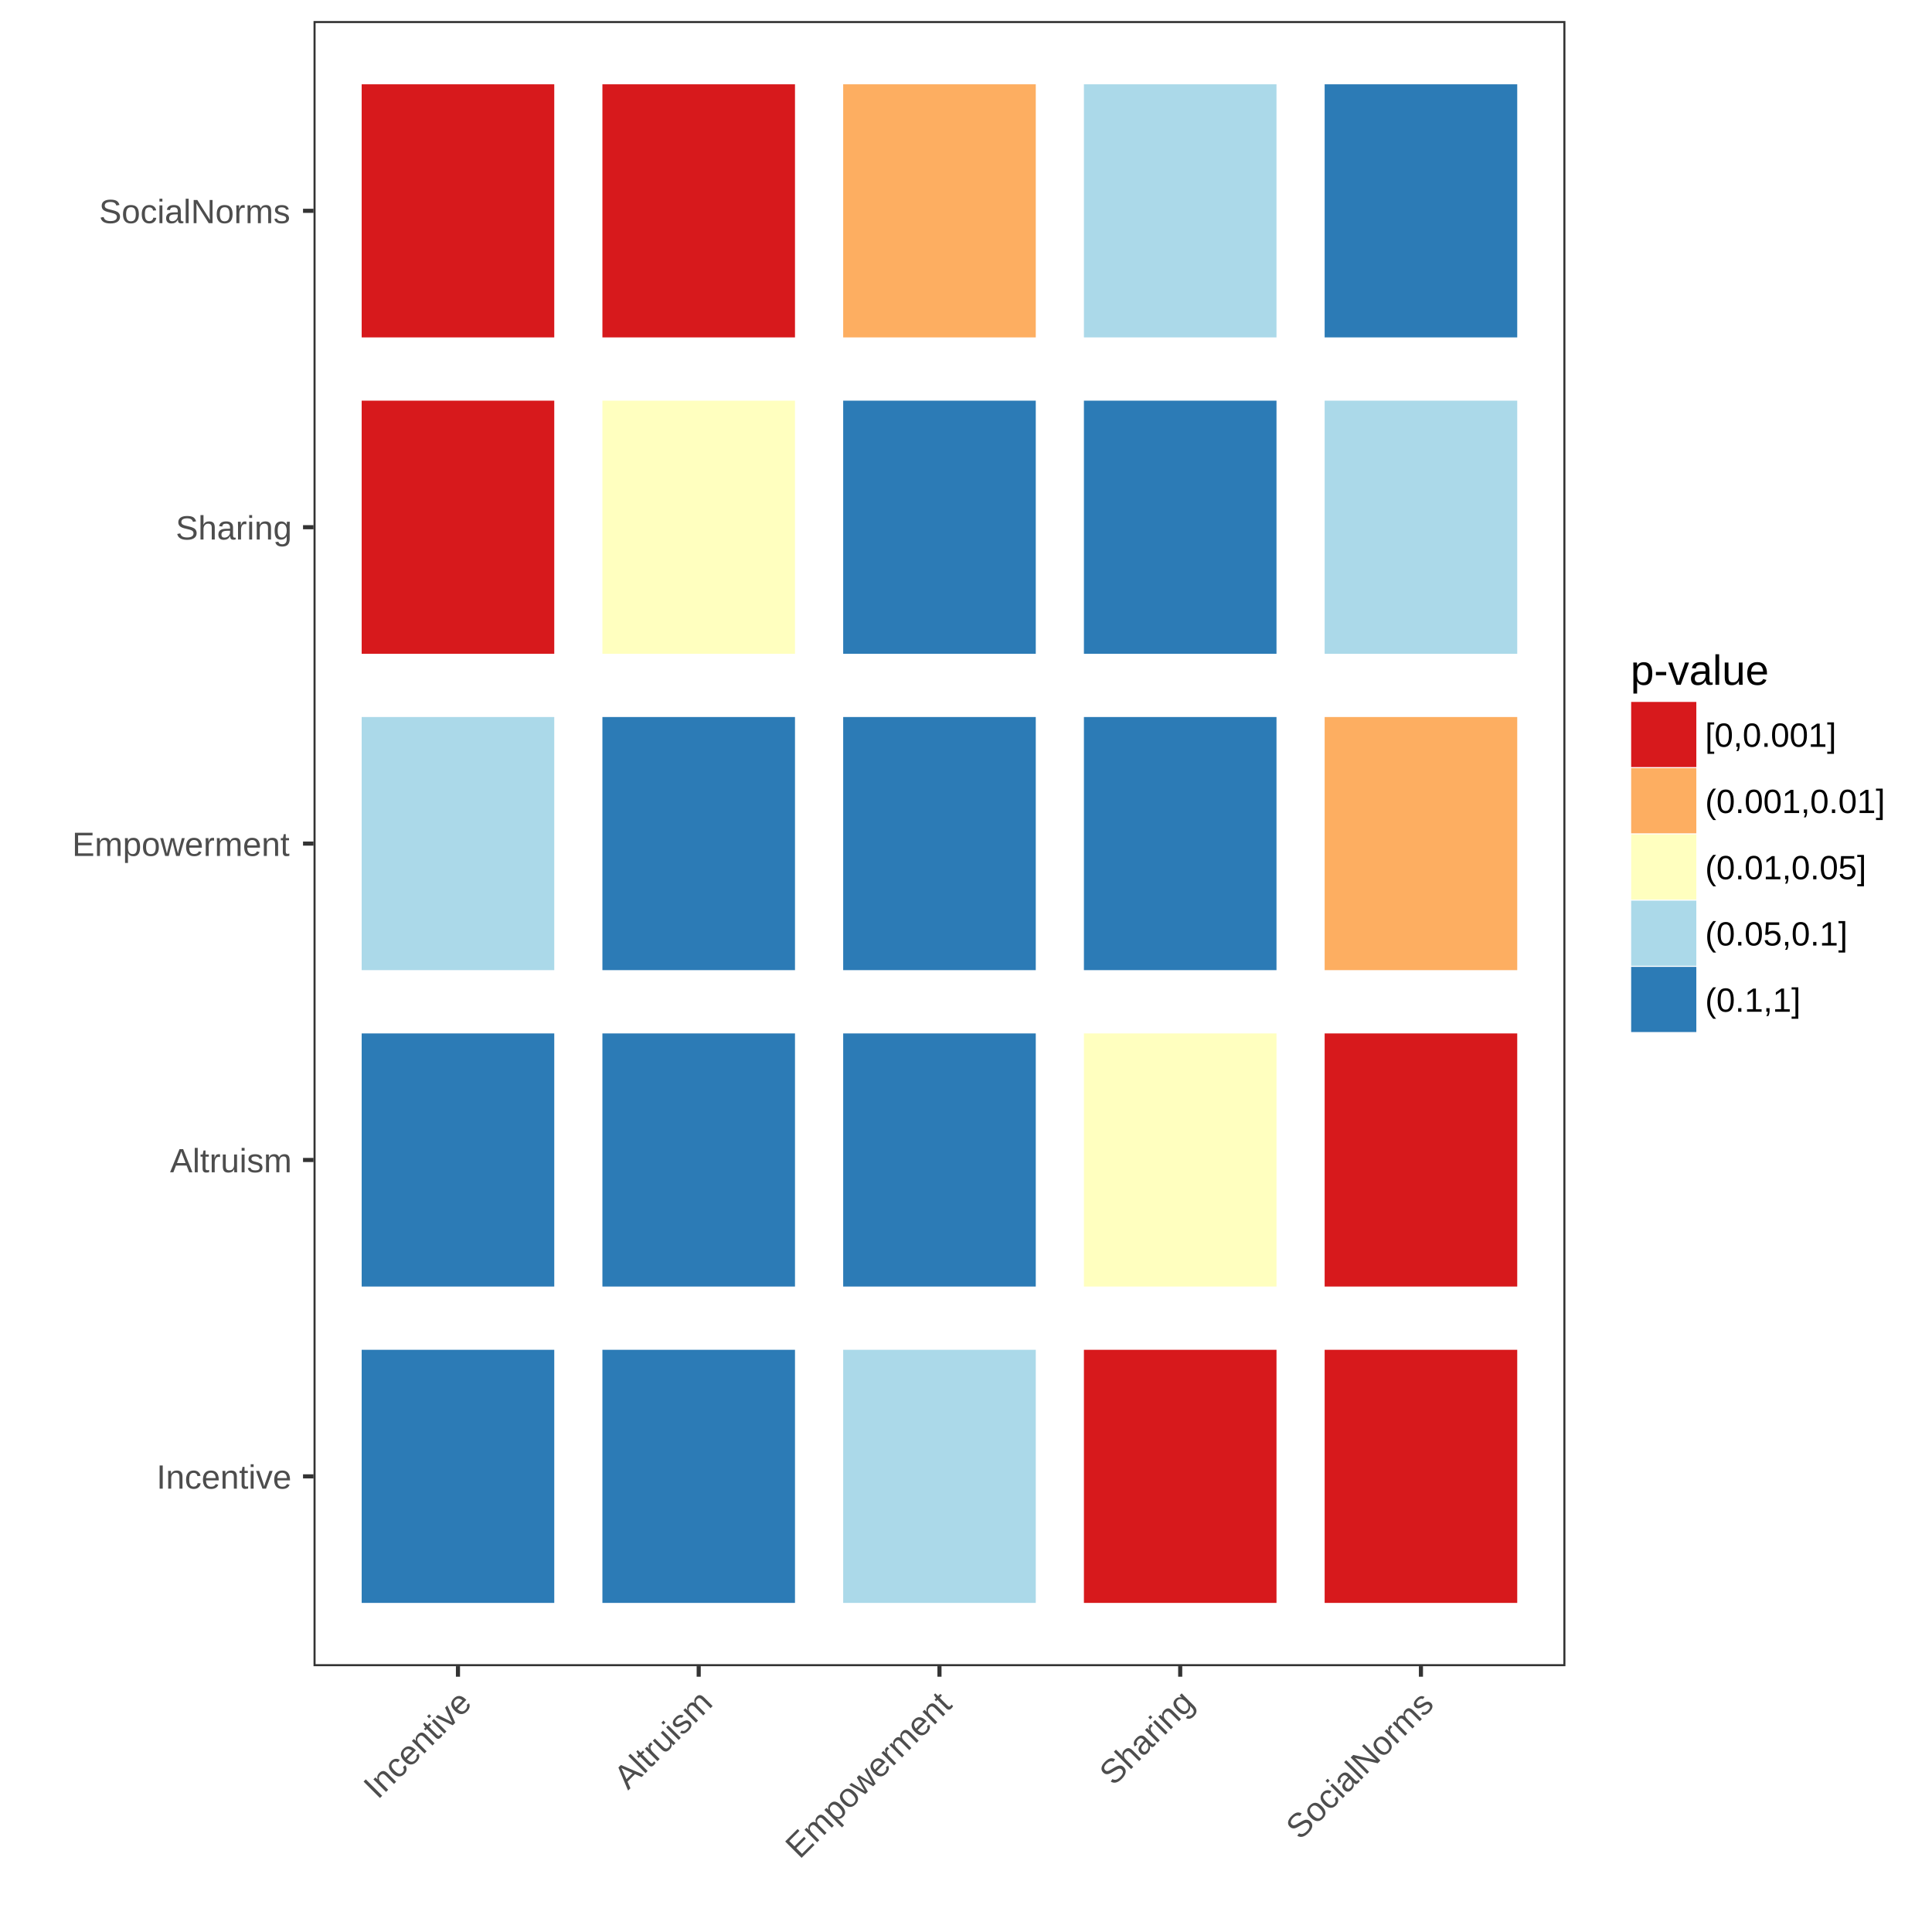
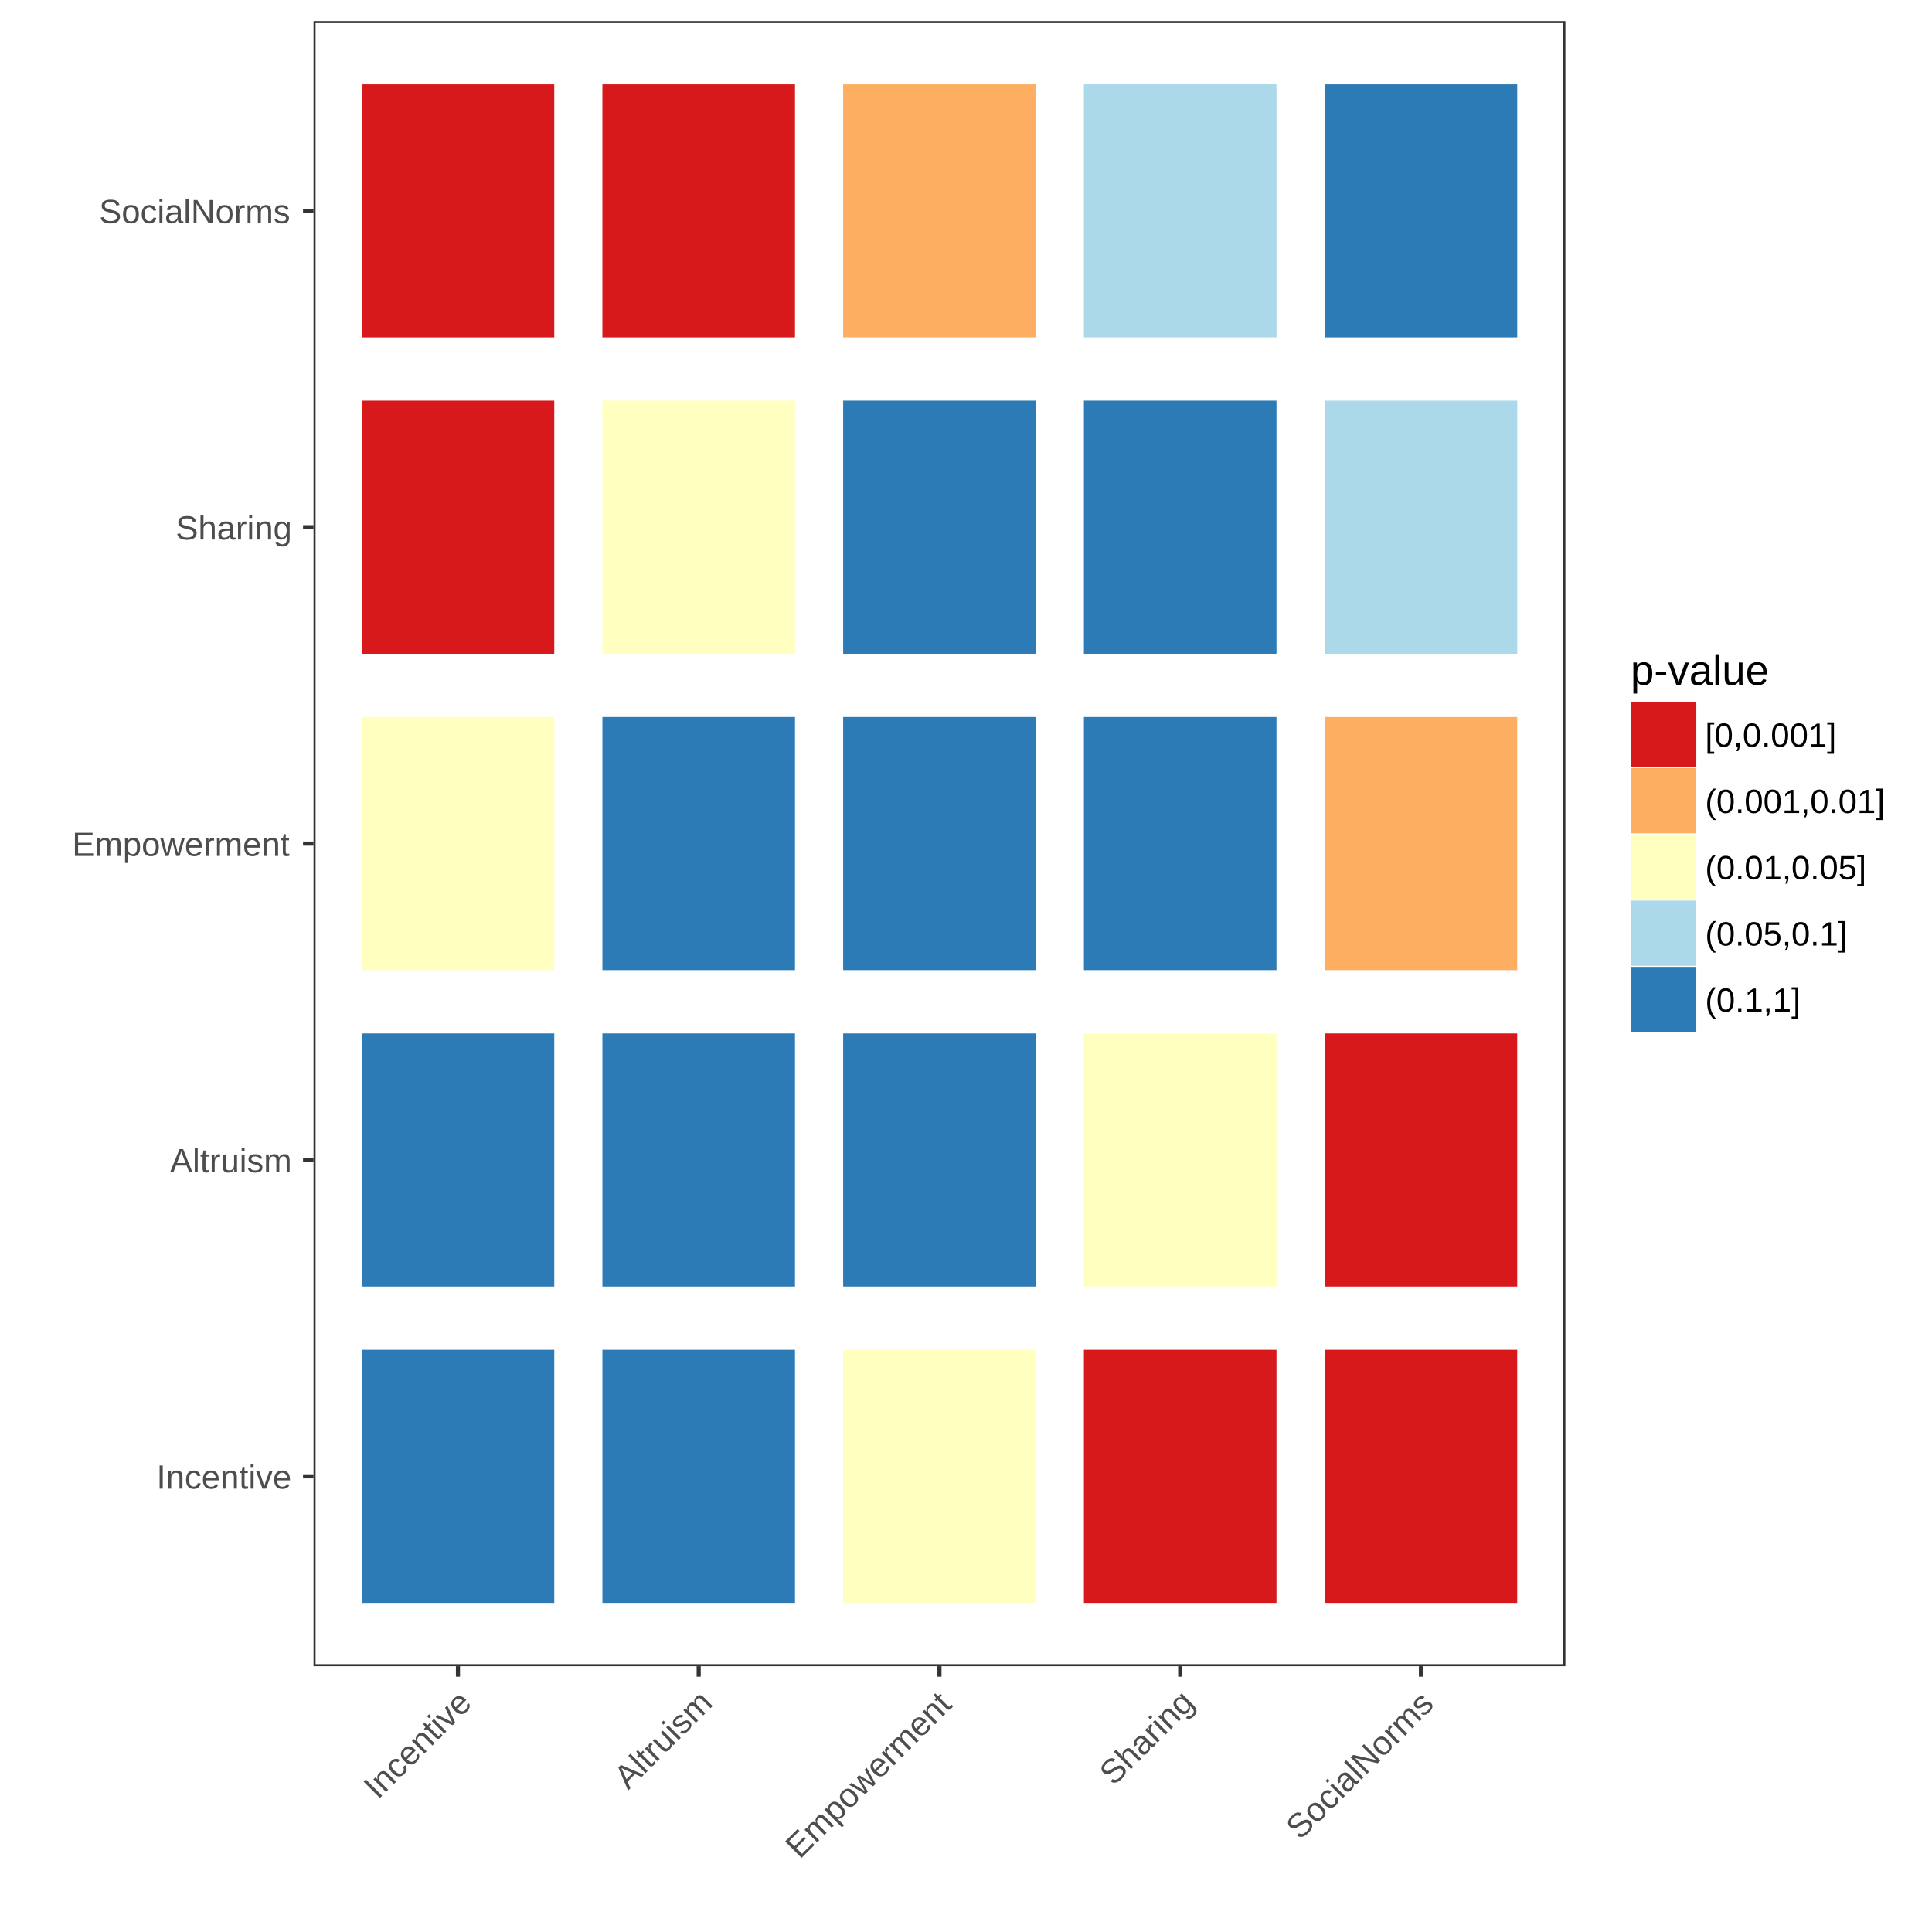
<svg xmlns="http://www.w3.org/2000/svg" viewBox="0 0 504.00 504.00">
  <defs>
    <style type="text/css">
    line, polyline, path, rect, circle {
      fill: none;
      stroke: #000000;
      stroke-linecap: round;
      stroke-linejoin: round;
      stroke-miterlimit: 10.00;
    }
  </style>
  </defs>
  <rect width="100%" height="100%" style="stroke: none; fill: #FFFFFF;" />
  <rect x="0.00" y="0.00" width="504.00" height="504.00" style="stroke-width: 1.07; stroke: #FFFFFF; fill: #FFFFFF;" />
  <defs>
    <clipPath id="cpODEuNzg2NHw0MDguMzY3fDQzNC42NTZ8NS40Nzk0NQ==">
      <rect x="81.79" y="5.48" width="326.58" height="429.18" />
    </clipPath>
  </defs>
  <rect x="81.79" y="5.48" width="326.58" height="429.18" style="stroke-width: 1.07; stroke: none; fill: #FFFFFF;" clip-path="url(#cpODEuNzg2NHw0MDguMzY3fDQzNC42NTZ8NS40Nzk0NQ==)" />
  <rect x="94.35" y="352.12" width="50.24" height="66.03" style="stroke-width: 0.21; stroke: none; stroke-linecap: butt; fill: #2C7BB6;" clip-path="url(#cpODEuNzg2NHw0MDguMzY3fDQzNC42NTZ8NS40Nzk0NQ==)" />
  <rect x="157.15" y="352.12" width="50.24" height="66.03" style="stroke-width: 0.21; stroke: none; stroke-linecap: butt; fill: #2C7BB6;" clip-path="url(#cpODEuNzg2NHw0MDguMzY3fDQzNC42NTZ8NS40Nzk0NQ==)" />
-   <rect x="219.96" y="352.12" width="50.24" height="66.03" style="stroke-width: 0.21; stroke: none; stroke-linecap: butt; fill: #ABD9E9;" clip-path="url(#cpODEuNzg2NHw0MDguMzY3fDQzNC42NTZ8NS40Nzk0NQ==)" />
+   <rect x="219.96" y="352.12" width="50.24" height="66.03" style="stroke-width: 0.21; stroke: none; stroke-linecap: butt; fill: #FFFFBF;" clip-path="url(#cpODEuNzg2NHw0MDguMzY3fDQzNC42NTZ8NS40Nzk0NQ==)" />
  <rect x="282.76" y="352.12" width="50.24" height="66.03" style="stroke-width: 0.21; stroke: none; stroke-linecap: butt; fill: #D7191C;" clip-path="url(#cpODEuNzg2NHw0MDguMzY3fDQzNC42NTZ8NS40Nzk0NQ==)" />
  <rect x="345.56" y="352.12" width="50.24" height="66.03" style="stroke-width: 0.21; stroke: none; stroke-linecap: butt; fill: #D7191C;" clip-path="url(#cpODEuNzg2NHw0MDguMzY3fDQzNC42NTZ8NS40Nzk0NQ==)" />
  <rect x="94.35" y="269.59" width="50.24" height="66.03" style="stroke-width: 0.21; stroke: none; stroke-linecap: butt; fill: #2C7BB6;" clip-path="url(#cpODEuNzg2NHw0MDguMzY3fDQzNC42NTZ8NS40Nzk0NQ==)" />
  <rect x="157.15" y="269.59" width="50.24" height="66.03" style="stroke-width: 0.21; stroke: none; stroke-linecap: butt; fill: #2C7BB6;" clip-path="url(#cpODEuNzg2NHw0MDguMzY3fDQzNC42NTZ8NS40Nzk0NQ==)" />
  <rect x="219.96" y="269.59" width="50.24" height="66.03" style="stroke-width: 0.21; stroke: none; stroke-linecap: butt; fill: #2C7BB6;" clip-path="url(#cpODEuNzg2NHw0MDguMzY3fDQzNC42NTZ8NS40Nzk0NQ==)" />
  <rect x="282.76" y="269.59" width="50.24" height="66.03" style="stroke-width: 0.21; stroke: none; stroke-linecap: butt; fill: #FFFFBF;" clip-path="url(#cpODEuNzg2NHw0MDguMzY3fDQzNC42NTZ8NS40Nzk0NQ==)" />
  <rect x="345.56" y="269.59" width="50.24" height="66.03" style="stroke-width: 0.21; stroke: none; stroke-linecap: butt; fill: #D7191C;" clip-path="url(#cpODEuNzg2NHw0MDguMzY3fDQzNC42NTZ8NS40Nzk0NQ==)" />
-   <rect x="94.35" y="187.05" width="50.24" height="66.03" style="stroke-width: 0.21; stroke: none; stroke-linecap: butt; fill: #ABD9E9;" clip-path="url(#cpODEuNzg2NHw0MDguMzY3fDQzNC42NTZ8NS40Nzk0NQ==)" />
+   <rect x="94.35" y="187.05" width="50.24" height="66.03" style="stroke-width: 0.21; stroke: none; stroke-linecap: butt; fill: #FFFFBF;" clip-path="url(#cpODEuNzg2NHw0MDguMzY3fDQzNC42NTZ8NS40Nzk0NQ==)" />
  <rect x="157.15" y="187.05" width="50.24" height="66.03" style="stroke-width: 0.21; stroke: none; stroke-linecap: butt; fill: #2C7BB6;" clip-path="url(#cpODEuNzg2NHw0MDguMzY3fDQzNC42NTZ8NS40Nzk0NQ==)" />
  <rect x="219.96" y="187.05" width="50.24" height="66.03" style="stroke-width: 0.21; stroke: none; stroke-linecap: butt; fill: #2C7BB6;" clip-path="url(#cpODEuNzg2NHw0MDguMzY3fDQzNC42NTZ8NS40Nzk0NQ==)" />
  <rect x="282.76" y="187.05" width="50.24" height="66.03" style="stroke-width: 0.21; stroke: none; stroke-linecap: butt; fill: #2C7BB6;" clip-path="url(#cpODEuNzg2NHw0MDguMzY3fDQzNC42NTZ8NS40Nzk0NQ==)" />
  <rect x="345.56" y="187.05" width="50.24" height="66.03" style="stroke-width: 0.21; stroke: none; stroke-linecap: butt; fill: #FDAE61;" clip-path="url(#cpODEuNzg2NHw0MDguMzY3fDQzNC42NTZ8NS40Nzk0NQ==)" />
  <rect x="94.35" y="104.52" width="50.24" height="66.03" style="stroke-width: 0.21; stroke: none; stroke-linecap: butt; fill: #D7191C;" clip-path="url(#cpODEuNzg2NHw0MDguMzY3fDQzNC42NTZ8NS40Nzk0NQ==)" />
  <rect x="157.15" y="104.52" width="50.24" height="66.03" style="stroke-width: 0.21; stroke: none; stroke-linecap: butt; fill: #FFFFBF;" clip-path="url(#cpODEuNzg2NHw0MDguMzY3fDQzNC42NTZ8NS40Nzk0NQ==)" />
  <rect x="219.96" y="104.52" width="50.24" height="66.03" style="stroke-width: 0.21; stroke: none; stroke-linecap: butt; fill: #2C7BB6;" clip-path="url(#cpODEuNzg2NHw0MDguMzY3fDQzNC42NTZ8NS40Nzk0NQ==)" />
  <rect x="282.76" y="104.52" width="50.24" height="66.03" style="stroke-width: 0.21; stroke: none; stroke-linecap: butt; fill: #2C7BB6;" clip-path="url(#cpODEuNzg2NHw0MDguMzY3fDQzNC42NTZ8NS40Nzk0NQ==)" />
  <rect x="345.56" y="104.52" width="50.24" height="66.03" style="stroke-width: 0.21; stroke: none; stroke-linecap: butt; fill: #ABD9E9;" clip-path="url(#cpODEuNzg2NHw0MDguMzY3fDQzNC42NTZ8NS40Nzk0NQ==)" />
  <rect x="94.35" y="21.99" width="50.24" height="66.03" style="stroke-width: 0.21; stroke: none; stroke-linecap: butt; fill: #D7191C;" clip-path="url(#cpODEuNzg2NHw0MDguMzY3fDQzNC42NTZ8NS40Nzk0NQ==)" />
  <rect x="157.15" y="21.99" width="50.24" height="66.03" style="stroke-width: 0.21; stroke: none; stroke-linecap: butt; fill: #D7191C;" clip-path="url(#cpODEuNzg2NHw0MDguMzY3fDQzNC42NTZ8NS40Nzk0NQ==)" />
  <rect x="219.96" y="21.99" width="50.24" height="66.03" style="stroke-width: 0.21; stroke: none; stroke-linecap: butt; fill: #FDAE61;" clip-path="url(#cpODEuNzg2NHw0MDguMzY3fDQzNC42NTZ8NS40Nzk0NQ==)" />
  <rect x="282.76" y="21.99" width="50.24" height="66.03" style="stroke-width: 0.21; stroke: none; stroke-linecap: butt; fill: #ABD9E9;" clip-path="url(#cpODEuNzg2NHw0MDguMzY3fDQzNC42NTZ8NS40Nzk0NQ==)" />
  <rect x="345.56" y="21.99" width="50.24" height="66.03" style="stroke-width: 0.21; stroke: none; stroke-linecap: butt; fill: #2C7BB6;" clip-path="url(#cpODEuNzg2NHw0MDguMzY3fDQzNC42NTZ8NS40Nzk0NQ==)" />
  <rect x="81.79" y="5.48" width="326.58" height="429.18" style="stroke-width: 1.07; stroke: #333333;" clip-path="url(#cpODEuNzg2NHw0MDguMzY3fDQzNC42NTZ8NS40Nzk0NQ==)" />
  <defs>
    <clipPath id="cpMHw1MDR8NTA0fDA=">
      <rect x="0.00" y="0.00" width="504.00" height="504.00" />
    </clipPath>
  </defs>
  <g clip-path="url(#cpMHw1MDR8NTA0fDA=)">
    <text x="40.83" y="388.35" style="font-size: 8.80px; fill: #4D4D4D; font-family: Arial;" textLength="36.02px" lengthAdjust="spacingAndGlyphs">Incentive</text>
  </g>
  <g clip-path="url(#cpMHw1MDR8NTA0fDA=)">
    <text x="44.35" y="305.82" style="font-size: 8.80px; fill: #4D4D4D; font-family: Arial;" textLength="32.50px" lengthAdjust="spacingAndGlyphs">Altruism</text>
  </g>
  <g clip-path="url(#cpMHw1MDR8NTA0fDA=)">
    <text x="18.83" y="223.29" style="font-size: 8.80px; fill: #4D4D4D; font-family: Arial;" textLength="58.02px" lengthAdjust="spacingAndGlyphs">Empowerment</text>
  </g>
  <g clip-path="url(#cpMHw1MDR8NTA0fDA=)">
    <text x="45.83" y="140.75" style="font-size: 8.80px; fill: #4D4D4D; font-family: Arial;" textLength="31.02px" lengthAdjust="spacingAndGlyphs">Sharing</text>
  </g>
  <g clip-path="url(#cpMHw1MDR8NTA0fDA=)">
    <text x="25.84" y="58.22" style="font-size: 8.80px; fill: #4D4D4D; font-family: Arial;" textLength="51.01px" lengthAdjust="spacingAndGlyphs">SocialNorms</text>
  </g>
  <polyline points="79.05,385.14 81.79,385.14 " style="stroke-width: 1.07; stroke: #333333; stroke-linecap: butt;" clip-path="url(#cpMHw1MDR8NTA0fDA=)" />
  <polyline points="79.05,302.60 81.79,302.60 " style="stroke-width: 1.07; stroke: #333333; stroke-linecap: butt;" clip-path="url(#cpMHw1MDR8NTA0fDA=)" />
  <polyline points="79.05,220.07 81.79,220.07 " style="stroke-width: 1.07; stroke: #333333; stroke-linecap: butt;" clip-path="url(#cpMHw1MDR8NTA0fDA=)" />
  <polyline points="79.05,137.53 81.79,137.53 " style="stroke-width: 1.07; stroke: #333333; stroke-linecap: butt;" clip-path="url(#cpMHw1MDR8NTA0fDA=)" />
  <polyline points="79.05,55.00 81.79,55.00 " style="stroke-width: 1.07; stroke: #333333; stroke-linecap: butt;" clip-path="url(#cpMHw1MDR8NTA0fDA=)" />
  <polyline points="119.47,437.40 119.47,434.66 " style="stroke-width: 1.07; stroke: #333333; stroke-linecap: butt;" clip-path="url(#cpMHw1MDR8NTA0fDA=)" />
  <polyline points="182.27,437.40 182.27,434.66 " style="stroke-width: 1.07; stroke: #333333; stroke-linecap: butt;" clip-path="url(#cpMHw1MDR8NTA0fDA=)" />
  <polyline points="245.08,437.40 245.08,434.66 " style="stroke-width: 1.07; stroke: #333333; stroke-linecap: butt;" clip-path="url(#cpMHw1MDR8NTA0fDA=)" />
  <polyline points="307.88,437.40 307.88,434.66 " style="stroke-width: 1.07; stroke: #333333; stroke-linecap: butt;" clip-path="url(#cpMHw1MDR8NTA0fDA=)" />
  <polyline points="370.68,437.40 370.68,434.66 " style="stroke-width: 1.07; stroke: #333333; stroke-linecap: butt;" clip-path="url(#cpMHw1MDR8NTA0fDA=)" />
  <g clip-path="url(#cpMHw1MDR8NTA0fDA=)">
    <text transform="translate(98.55,469.61) rotate(-45)" style="font-size: 8.80px; fill: #4D4D4D; font-family: Arial;" textLength="36.02px" lengthAdjust="spacingAndGlyphs">Incentive</text>
  </g>
  <g clip-path="url(#cpMHw1MDR8NTA0fDA=)">
    <text transform="translate(163.84,467.12) rotate(-45)" style="font-size: 8.80px; fill: #4D4D4D; font-family: Arial;" textLength="32.50px" lengthAdjust="spacingAndGlyphs">Altruism</text>
  </g>
  <g clip-path="url(#cpMHw1MDR8NTA0fDA=)">
    <text transform="translate(208.60,485.17) rotate(-45)" style="font-size: 8.80px; fill: #4D4D4D; font-family: Arial;" textLength="58.02px" lengthAdjust="spacingAndGlyphs">Empowerment</text>
  </g>
  <g clip-path="url(#cpMHw1MDR8NTA0fDA=)">
    <text transform="translate(290.50,466.07) rotate(-45)" style="font-size: 8.80px; fill: #4D4D4D; font-family: Arial;" textLength="31.02px" lengthAdjust="spacingAndGlyphs">Sharing</text>
  </g>
  <g clip-path="url(#cpMHw1MDR8NTA0fDA=)">
    <text transform="translate(339.17,480.21) rotate(-45)" style="font-size: 8.80px; fill: #4D4D4D; font-family: Arial;" textLength="51.01px" lengthAdjust="spacingAndGlyphs">SocialNorms</text>
  </g>
  <rect x="419.71" y="165.10" width="78.82" height="109.93" style="stroke-width: 1.07; stroke: none; fill: #FFFFFF;" clip-path="url(#cpMHw1MDR8NTA0fDA=)" />
  <g clip-path="url(#cpMHw1MDR8NTA0fDA=)">
    <text x="425.37" y="178.65" style="font-size: 11.00px; font-family: Arial;" textLength="36.08px" lengthAdjust="spacingAndGlyphs">p-value</text>
  </g>
  <rect x="425.37" y="182.97" width="17.28" height="17.28" style="stroke-width: 1.07; stroke: none; fill: #FFFFFF;" clip-path="url(#cpMHw1MDR8NTA0fDA=)" />
  <rect x="425.52" y="183.11" width="17.00" height="17.00" style="stroke-width: 0.21; stroke: none; stroke-linejoin: miter; fill: #D7191C;" clip-path="url(#cpMHw1MDR8NTA0fDA=)" />
  <rect x="425.37" y="200.25" width="17.28" height="17.28" style="stroke-width: 1.07; stroke: none; fill: #FFFFFF;" clip-path="url(#cpMHw1MDR8NTA0fDA=)" />
  <rect x="425.52" y="200.39" width="17.00" height="17.00" style="stroke-width: 0.21; stroke: none; stroke-linejoin: miter; fill: #FDAE61;" clip-path="url(#cpMHw1MDR8NTA0fDA=)" />
  <rect x="425.37" y="217.53" width="17.28" height="17.28" style="stroke-width: 1.07; stroke: none; fill: #FFFFFF;" clip-path="url(#cpMHw1MDR8NTA0fDA=)" />
  <rect x="425.52" y="217.67" width="17.00" height="17.00" style="stroke-width: 0.21; stroke: none; stroke-linejoin: miter; fill: #FFFFBF;" clip-path="url(#cpMHw1MDR8NTA0fDA=)" />
  <rect x="425.37" y="234.81" width="17.28" height="17.28" style="stroke-width: 1.07; stroke: none; fill: #FFFFFF;" clip-path="url(#cpMHw1MDR8NTA0fDA=)" />
  <rect x="425.52" y="234.95" width="17.00" height="17.00" style="stroke-width: 0.21; stroke: none; stroke-linejoin: miter; fill: #ABD9E9;" clip-path="url(#cpMHw1MDR8NTA0fDA=)" />
  <rect x="425.37" y="252.09" width="17.28" height="17.28" style="stroke-width: 1.07; stroke: none; fill: #FFFFFF;" clip-path="url(#cpMHw1MDR8NTA0fDA=)" />
  <rect x="425.52" y="252.23" width="17.00" height="17.00" style="stroke-width: 0.21; stroke: none; stroke-linejoin: miter; fill: #2C7BB6;" clip-path="url(#cpMHw1MDR8NTA0fDA=)" />
  <g clip-path="url(#cpMHw1MDR8NTA0fDA=)">
    <text x="444.81" y="194.82" style="font-size: 8.80px; font-family: Arial;" textLength="35.03px" lengthAdjust="spacingAndGlyphs">[0,0.001]</text>
  </g>
  <g clip-path="url(#cpMHw1MDR8NTA0fDA=)">
    <text x="444.81" y="212.10" style="font-size: 8.80px; font-family: Arial;" textLength="48.04px" lengthAdjust="spacingAndGlyphs">(0.001,0.01]</text>
  </g>
  <g clip-path="url(#cpMHw1MDR8NTA0fDA=)">
    <text x="444.81" y="229.38" style="font-size: 8.80px; font-family: Arial;" textLength="43.03px" lengthAdjust="spacingAndGlyphs">(0.01,0.05]</text>
  </g>
  <g clip-path="url(#cpMHw1MDR8NTA0fDA=)">
    <text x="444.81" y="246.66" style="font-size: 8.80px; font-family: Arial;" textLength="38.03px" lengthAdjust="spacingAndGlyphs">(0.05,0.1]</text>
  </g>
  <g clip-path="url(#cpMHw1MDR8NTA0fDA=)">
    <text x="444.81" y="263.94" style="font-size: 8.80px; font-family: Arial;" textLength="25.51px" lengthAdjust="spacingAndGlyphs">(0.1,1]</text>
  </g>
</svg>
